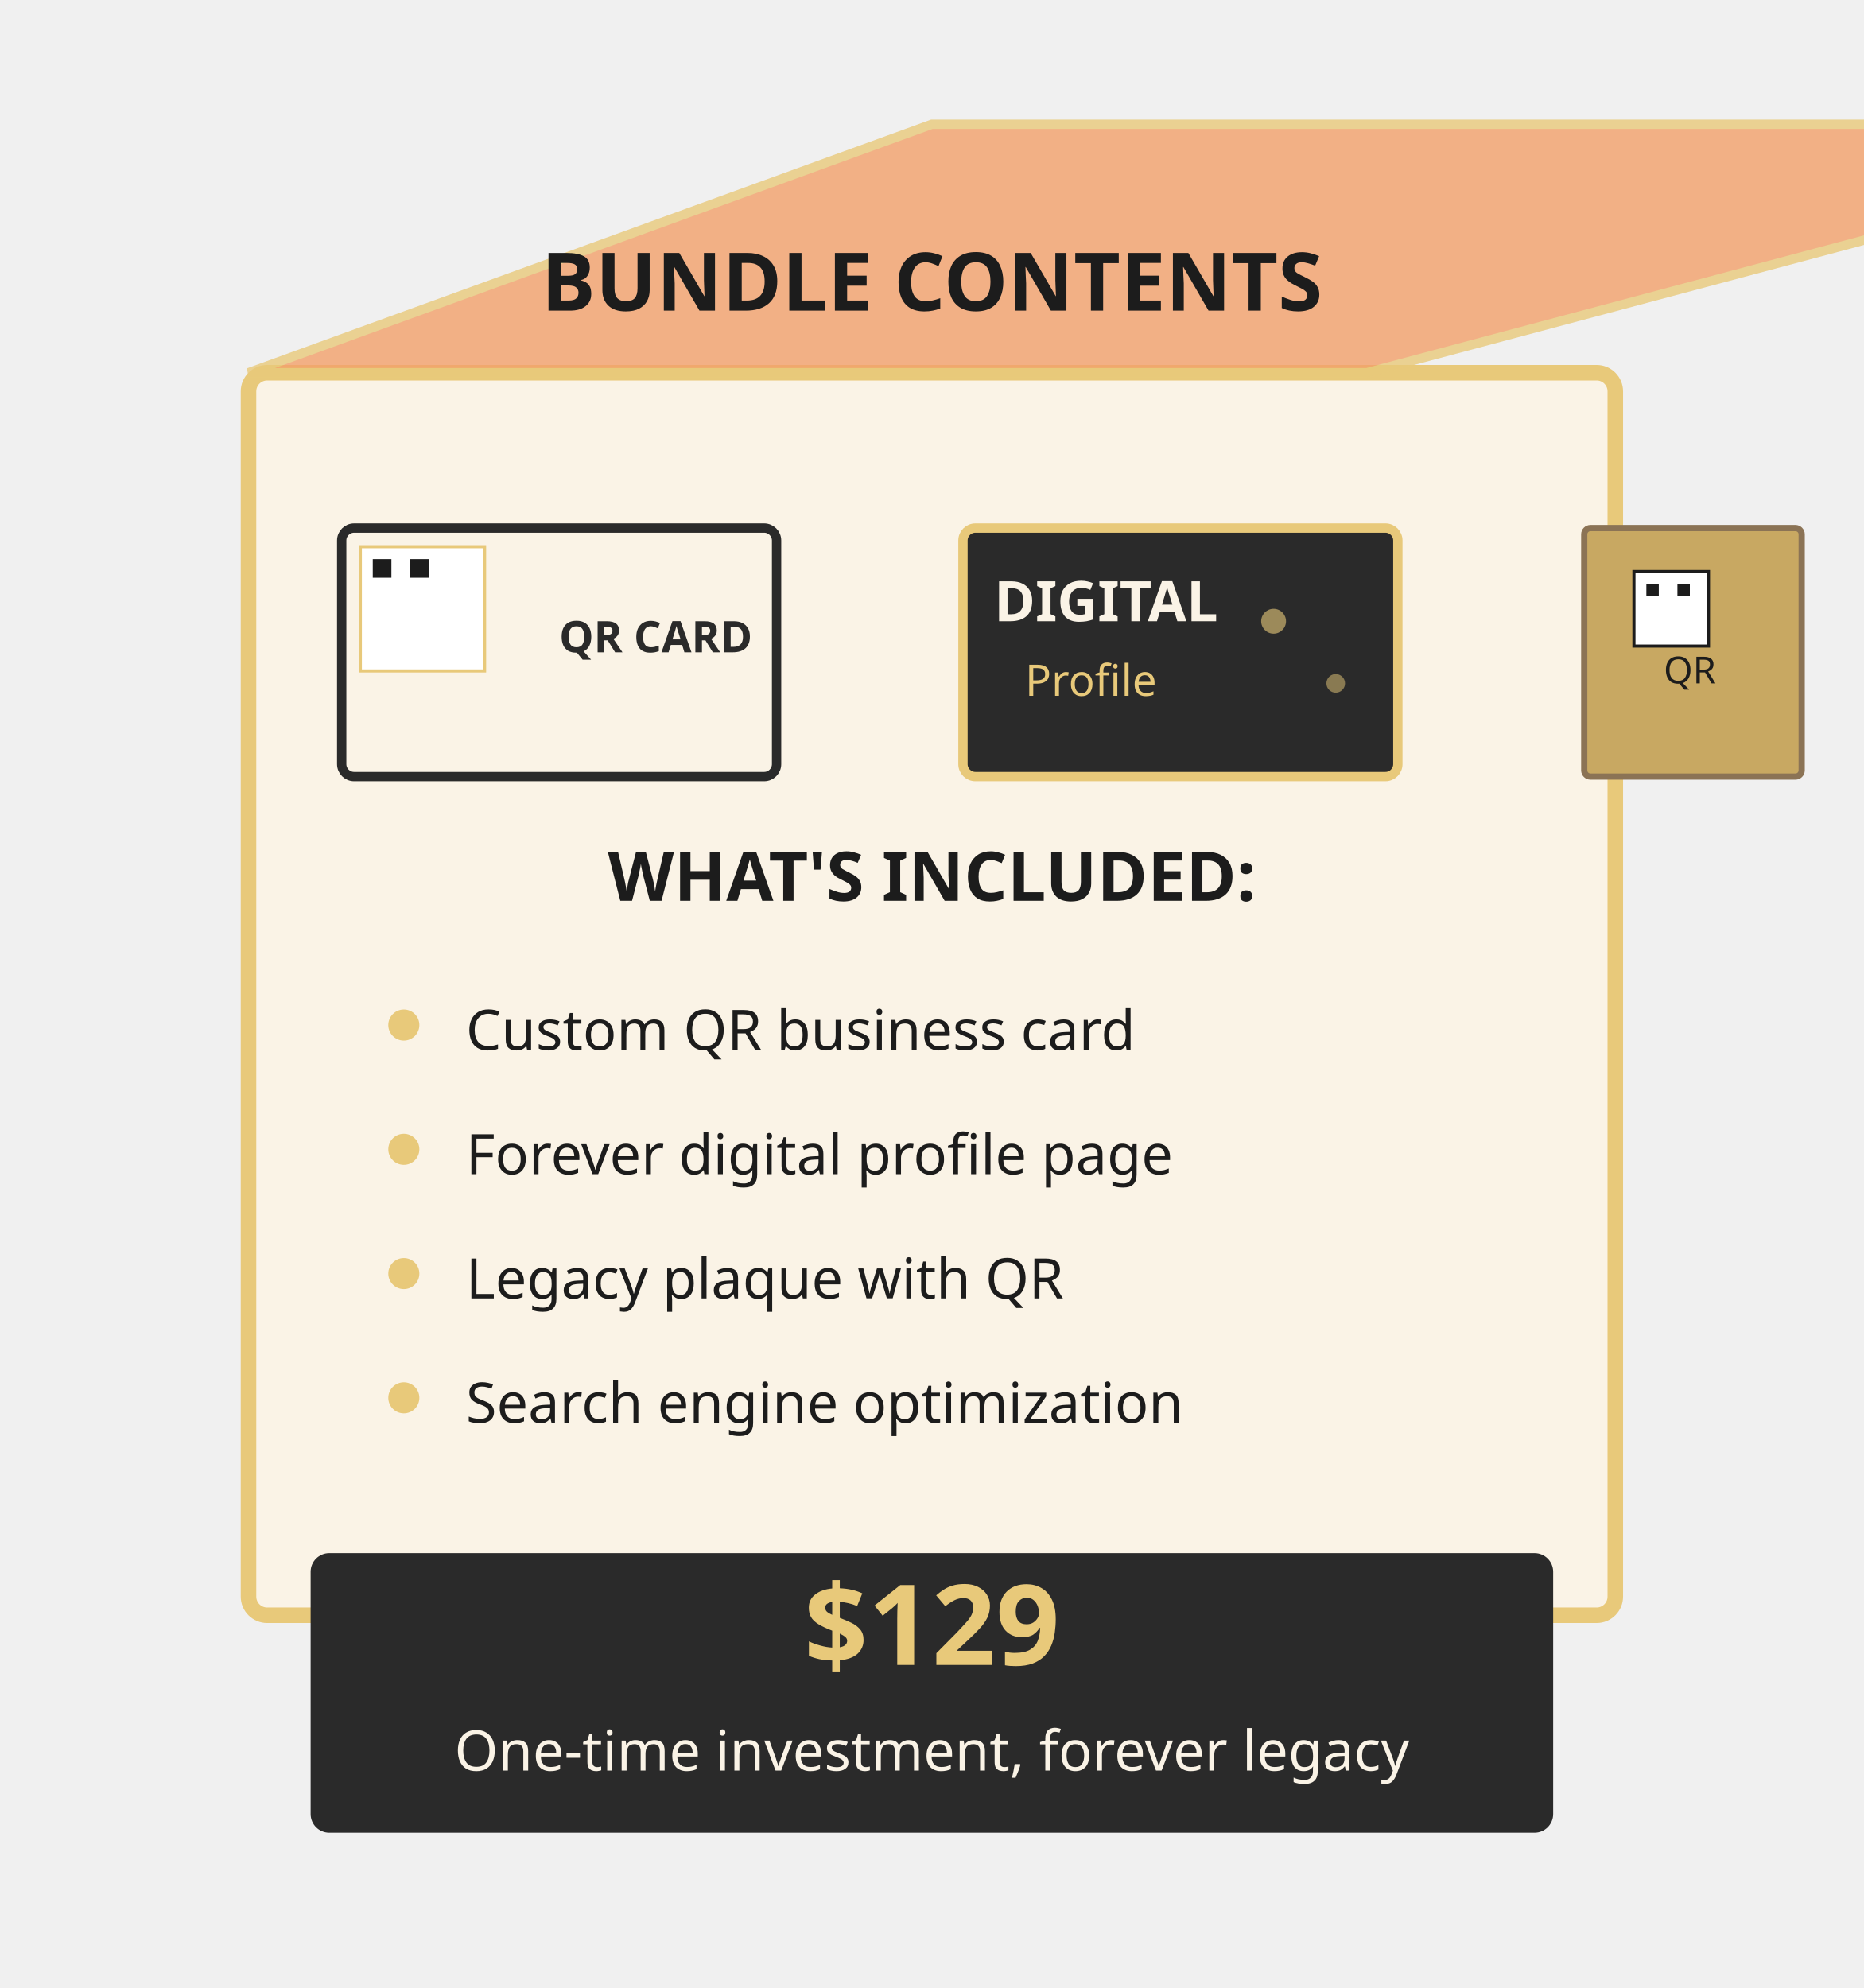
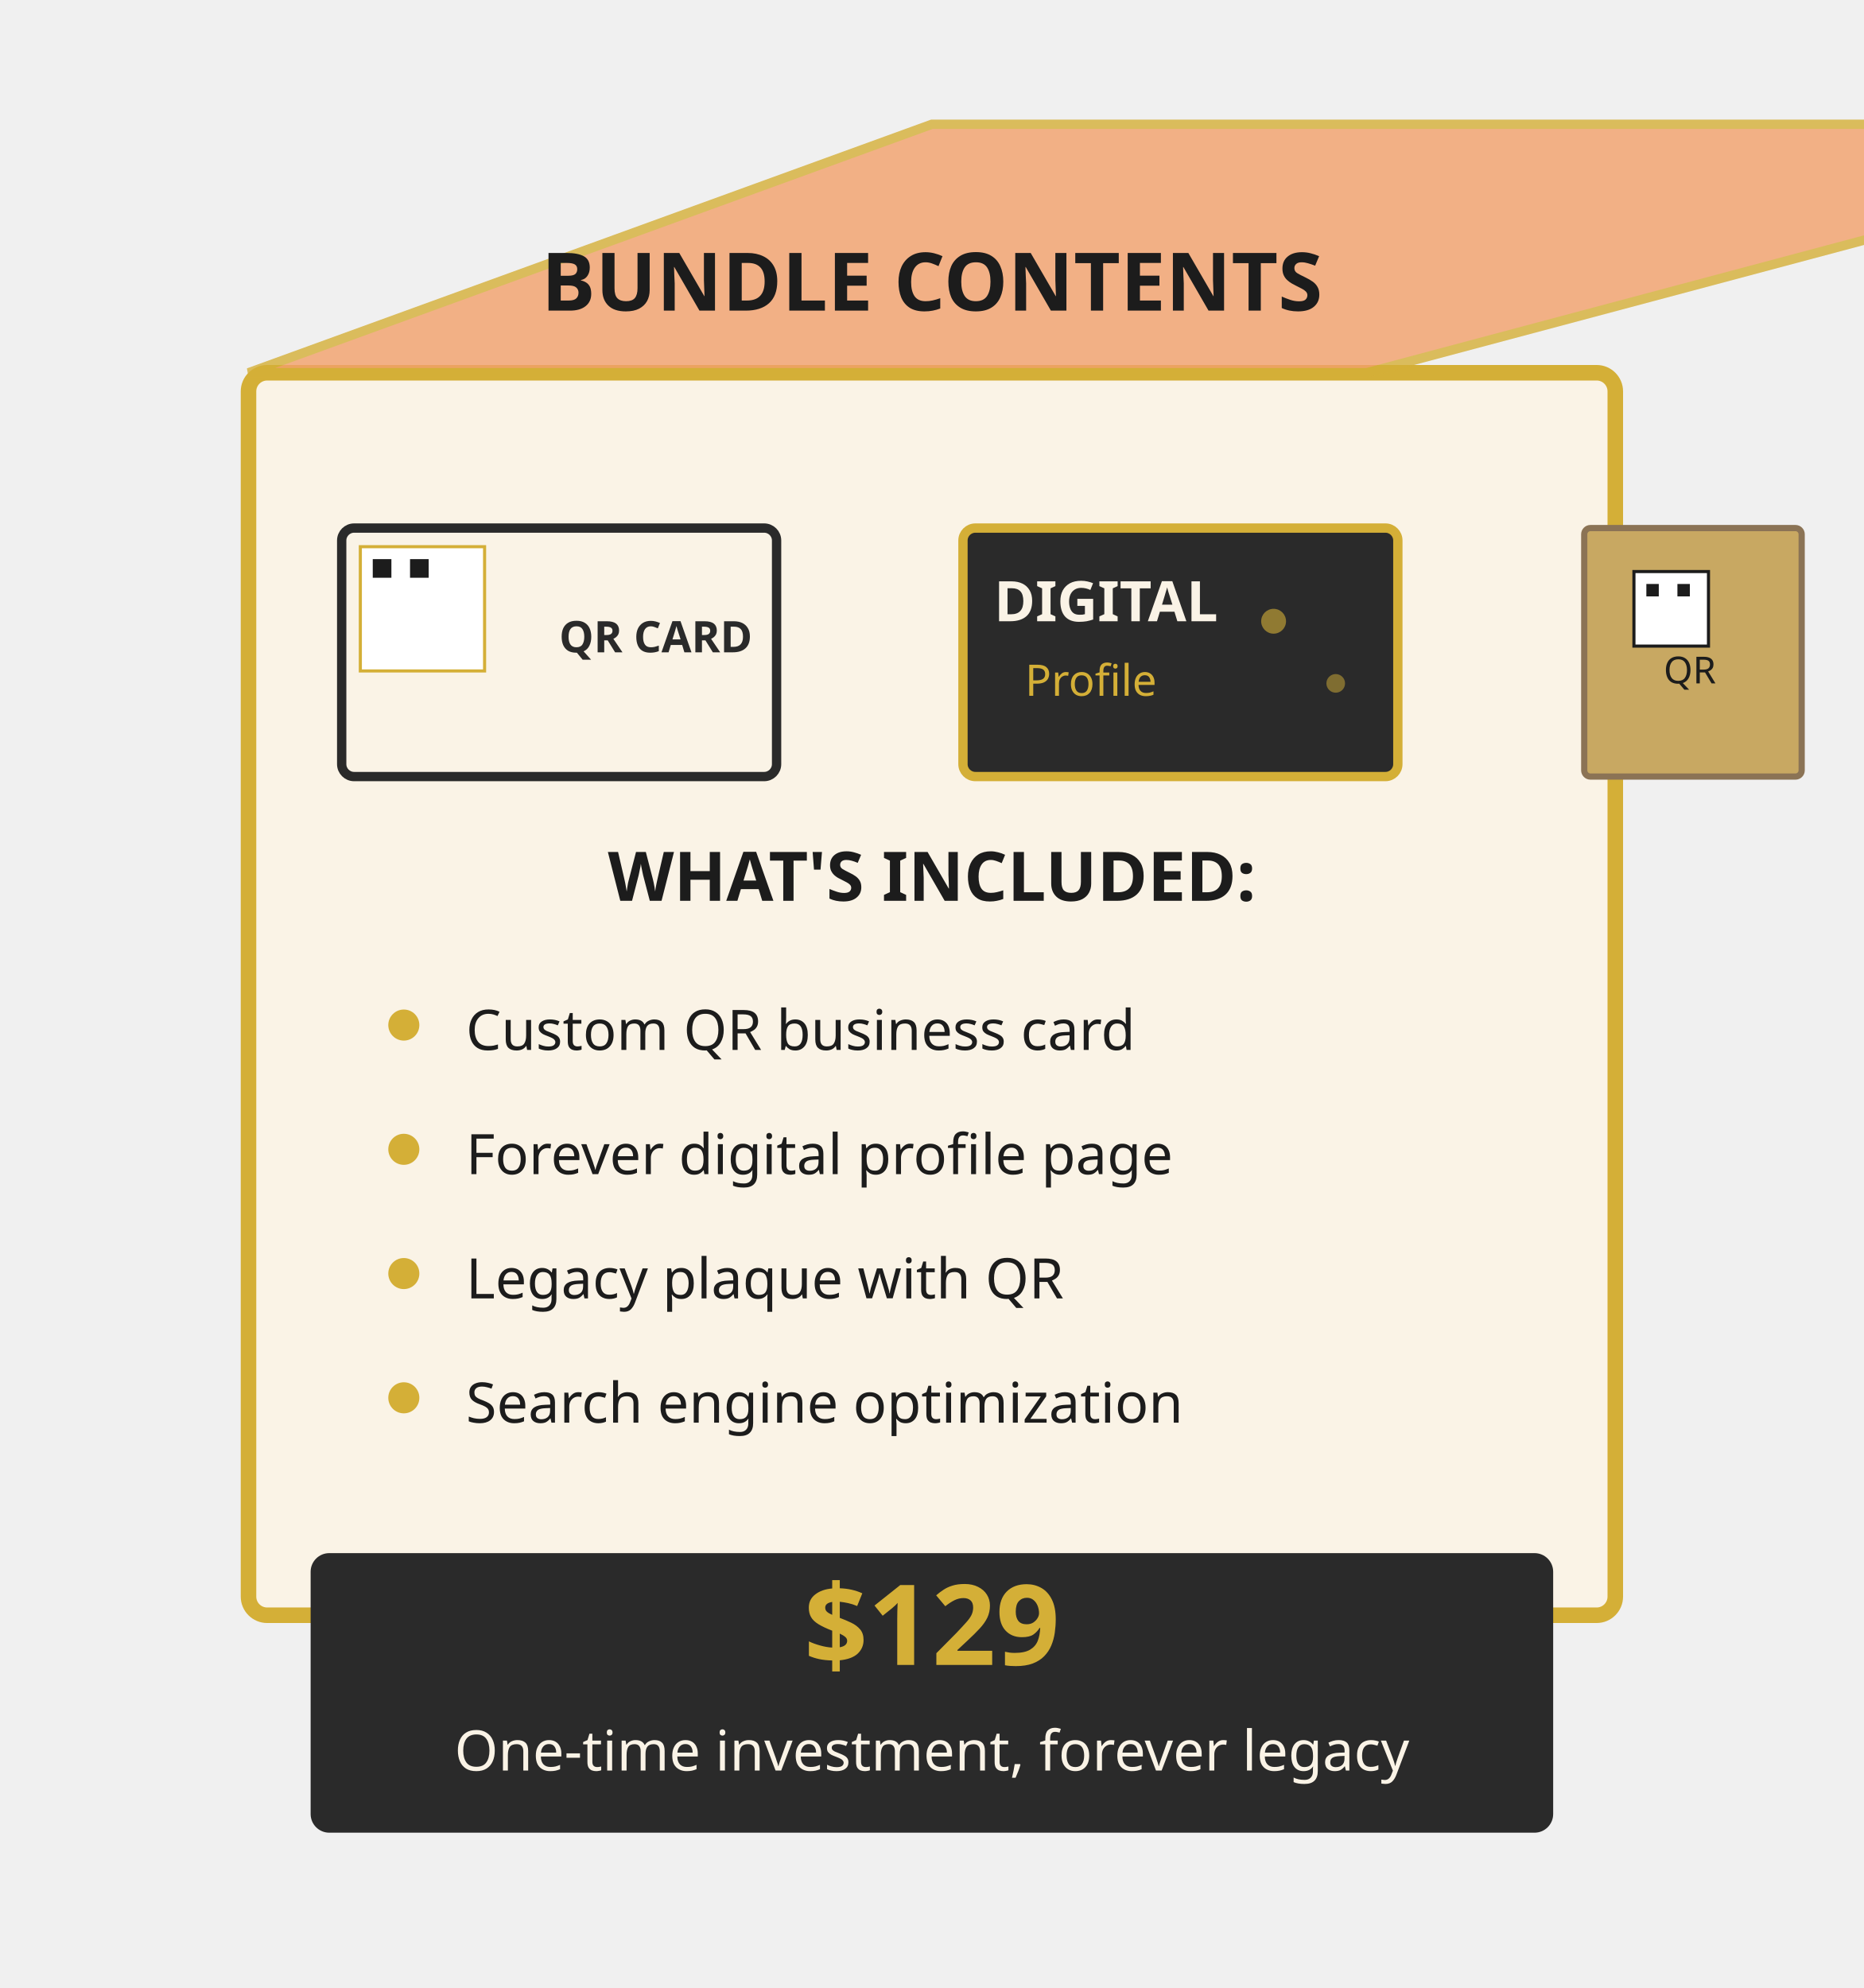
<svg xmlns="http://www.w3.org/2000/svg" width="100%" viewBox="0 0 300 320" role="img">
-   <rect x="40" y="60" width="220" height="200" fill="#FAF3E6" stroke="#E8C97A" stroke-width="2.5" rx="3" />
-   <polygon points="40,60 150,20 370,20 220,60" fill="#F2A06A" opacity="0.8" stroke="#E8C97A" stroke-width="1.5" />
+   <rect x="40" y="60" width="220" height="200" fill="#FAF3E6" stroke="#D4AF37" stroke-width="2.5" rx="3" />
+   <polygon points="40,60 150,20 370,20 220,60" fill="#F2A06A" opacity="0.8" stroke="#D4AF37" stroke-width="1.5" />
  <text x="150" y="50" text-anchor="middle" font-size="13" fill="#1C1C1C" font-family="Oswald, sans-serif" font-weight="600">
    BUNDLE CONTENTS
  </text>
  <rect x="55" y="85" width="70" height="40" fill="#FAF3E6" stroke="#2A2A2A" stroke-width="1.5" rx="2" />
-   <rect x="58" y="88" width="20" height="20" fill="#FFFFFF" stroke="#E8C97A" stroke-width="0.5" />
+   <rect x="58" y="88" width="20" height="20" fill="#FFFFFF" stroke="#D4AF37" stroke-width="0.5" />
  <rect x="60" y="90" width="3" height="3" fill="#1C1C1C" />
  <rect x="66" y="90" width="3" height="3" fill="#1C1C1C" />
  <text x="90" y="105" font-size="7" fill="#2A2A2A" font-family="Oswald, sans-serif" font-weight="600">
    QR CARD
  </text>
-   <rect x="155" y="85" width="70" height="40" fill="#2A2A2A" stroke="#E8C97A" stroke-width="1.5" rx="2" />
+   <rect x="155" y="85" width="70" height="40" fill="#2A2A2A" stroke="#D4AF37" stroke-width="1.5" rx="2" />
  <text x="160" y="100" font-size="9" fill="#FAF3E6" font-family="Oswald, sans-serif" font-weight="600">
    DIGITAL
  </text>
-   <text x="165" y="112" font-size="7" fill="#E8C97A" font-family="Outfit, sans-serif">
+   <text x="165" y="112" font-size="7" fill="#D4AF37" font-family="Outfit, sans-serif">
    Profile
  </text>
-   <circle cx="205" cy="100" r="2" fill="#E8C97A" opacity="0.6" />
-   <circle cx="215" cy="110" r="1.5" fill="#E8C97A" opacity="0.5" />
+   <circle cx="205" cy="100" r="2" fill="#D4AF37" opacity="0.6" />
+   <circle cx="215" cy="110" r="1.5" fill="#D4AF37" opacity="0.5" />
  <rect x="255" y="85" width="35" height="40" fill="#C8A862" stroke="#8B7355" stroke-width="1" rx="1" />
  <rect x="263" y="92" width="12" height="12" fill="#FFFFFF" stroke="#1C1C1C" stroke-width="0.5" />
  <rect x="265" y="94" width="2" height="2" fill="#1C1C1C" />
  <rect x="270" y="94" width="2" height="2" fill="#1C1C1C" />
  <text x="272" y="110" text-anchor="middle" font-size="6" fill="#1C1C1C" font-family="Outfit, sans-serif">
    QR
  </text>
  <text x="150" y="145" text-anchor="middle" font-size="11" fill="#1C1C1C" font-family="Oswald, sans-serif" font-weight="600">
    WHAT'S INCLUDED:
  </text>
-   <circle cx="65" cy="165" r="2.5" fill="#E8C97A" />
+   <circle cx="65" cy="165" r="2.5" fill="#D4AF37" />
  <text x="75" y="169" font-size="9" fill="#1C1C1C" font-family="Outfit, sans-serif">
    Custom QR business card
  </text>
-   <circle cx="65" cy="185" r="2.5" fill="#E8C97A" />
+   <circle cx="65" cy="185" r="2.5" fill="#D4AF37" />
  <text x="75" y="189" font-size="9" fill="#1C1C1C" font-family="Outfit, sans-serif">
    Forever digital profile page
  </text>
-   <circle cx="65" cy="205" r="2.5" fill="#E8C97A" />
+   <circle cx="65" cy="205" r="2.5" fill="#D4AF37" />
  <text x="75" y="209" font-size="9" fill="#1C1C1C" font-family="Outfit, sans-serif">
    Legacy plaque with QR
  </text>
-   <circle cx="65" cy="225" r="2.5" fill="#E8C97A" />
+   <circle cx="65" cy="225" r="2.5" fill="#D4AF37" />
  <text x="75" y="229" font-size="9" fill="#1C1C1C" font-family="Outfit, sans-serif">
    Search engine optimization
  </text>
  <rect x="50" y="250" width="200" height="45" fill="#2A2A2A" rx="3" />
-   <text x="150" y="268" text-anchor="middle" font-size="18" fill="#E8C97A" font-family="Oswald, sans-serif" font-weight="700">
+   <text x="150" y="268" text-anchor="middle" font-size="18" fill="#D4AF37" font-family="Oswald, sans-serif" font-weight="700">
    $129
  </text>
  <text x="150" y="285" text-anchor="middle" font-size="9" fill="#FAF3E6" font-family="Outfit, sans-serif">
    One-time investment, forever legacy
  </text>
</svg>
